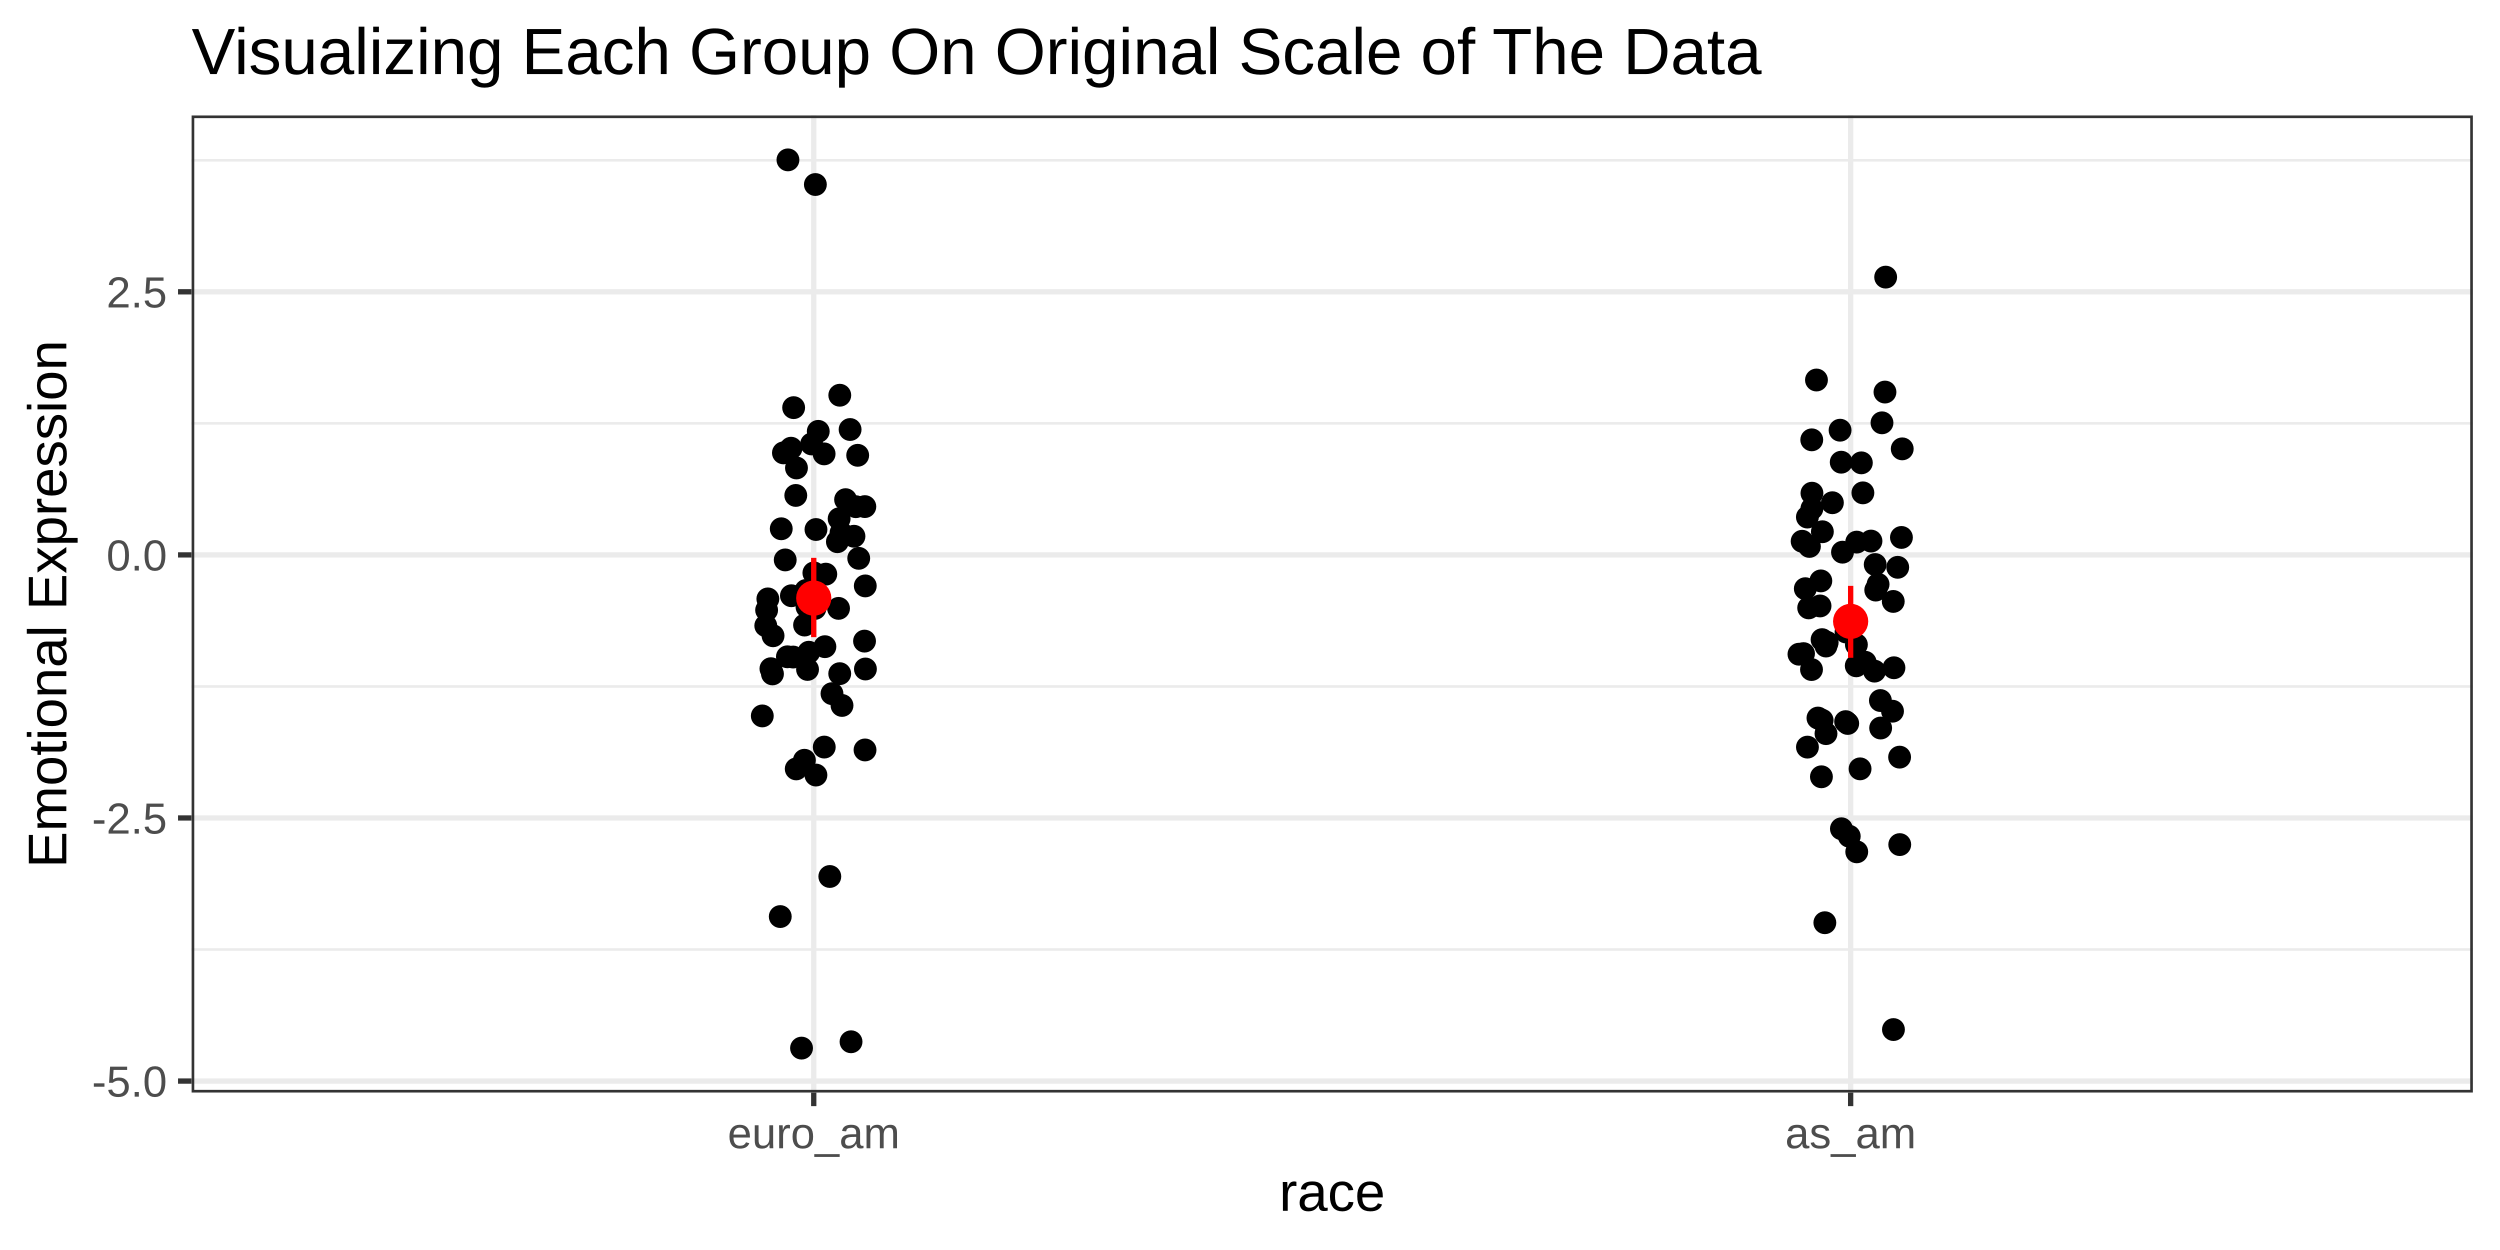
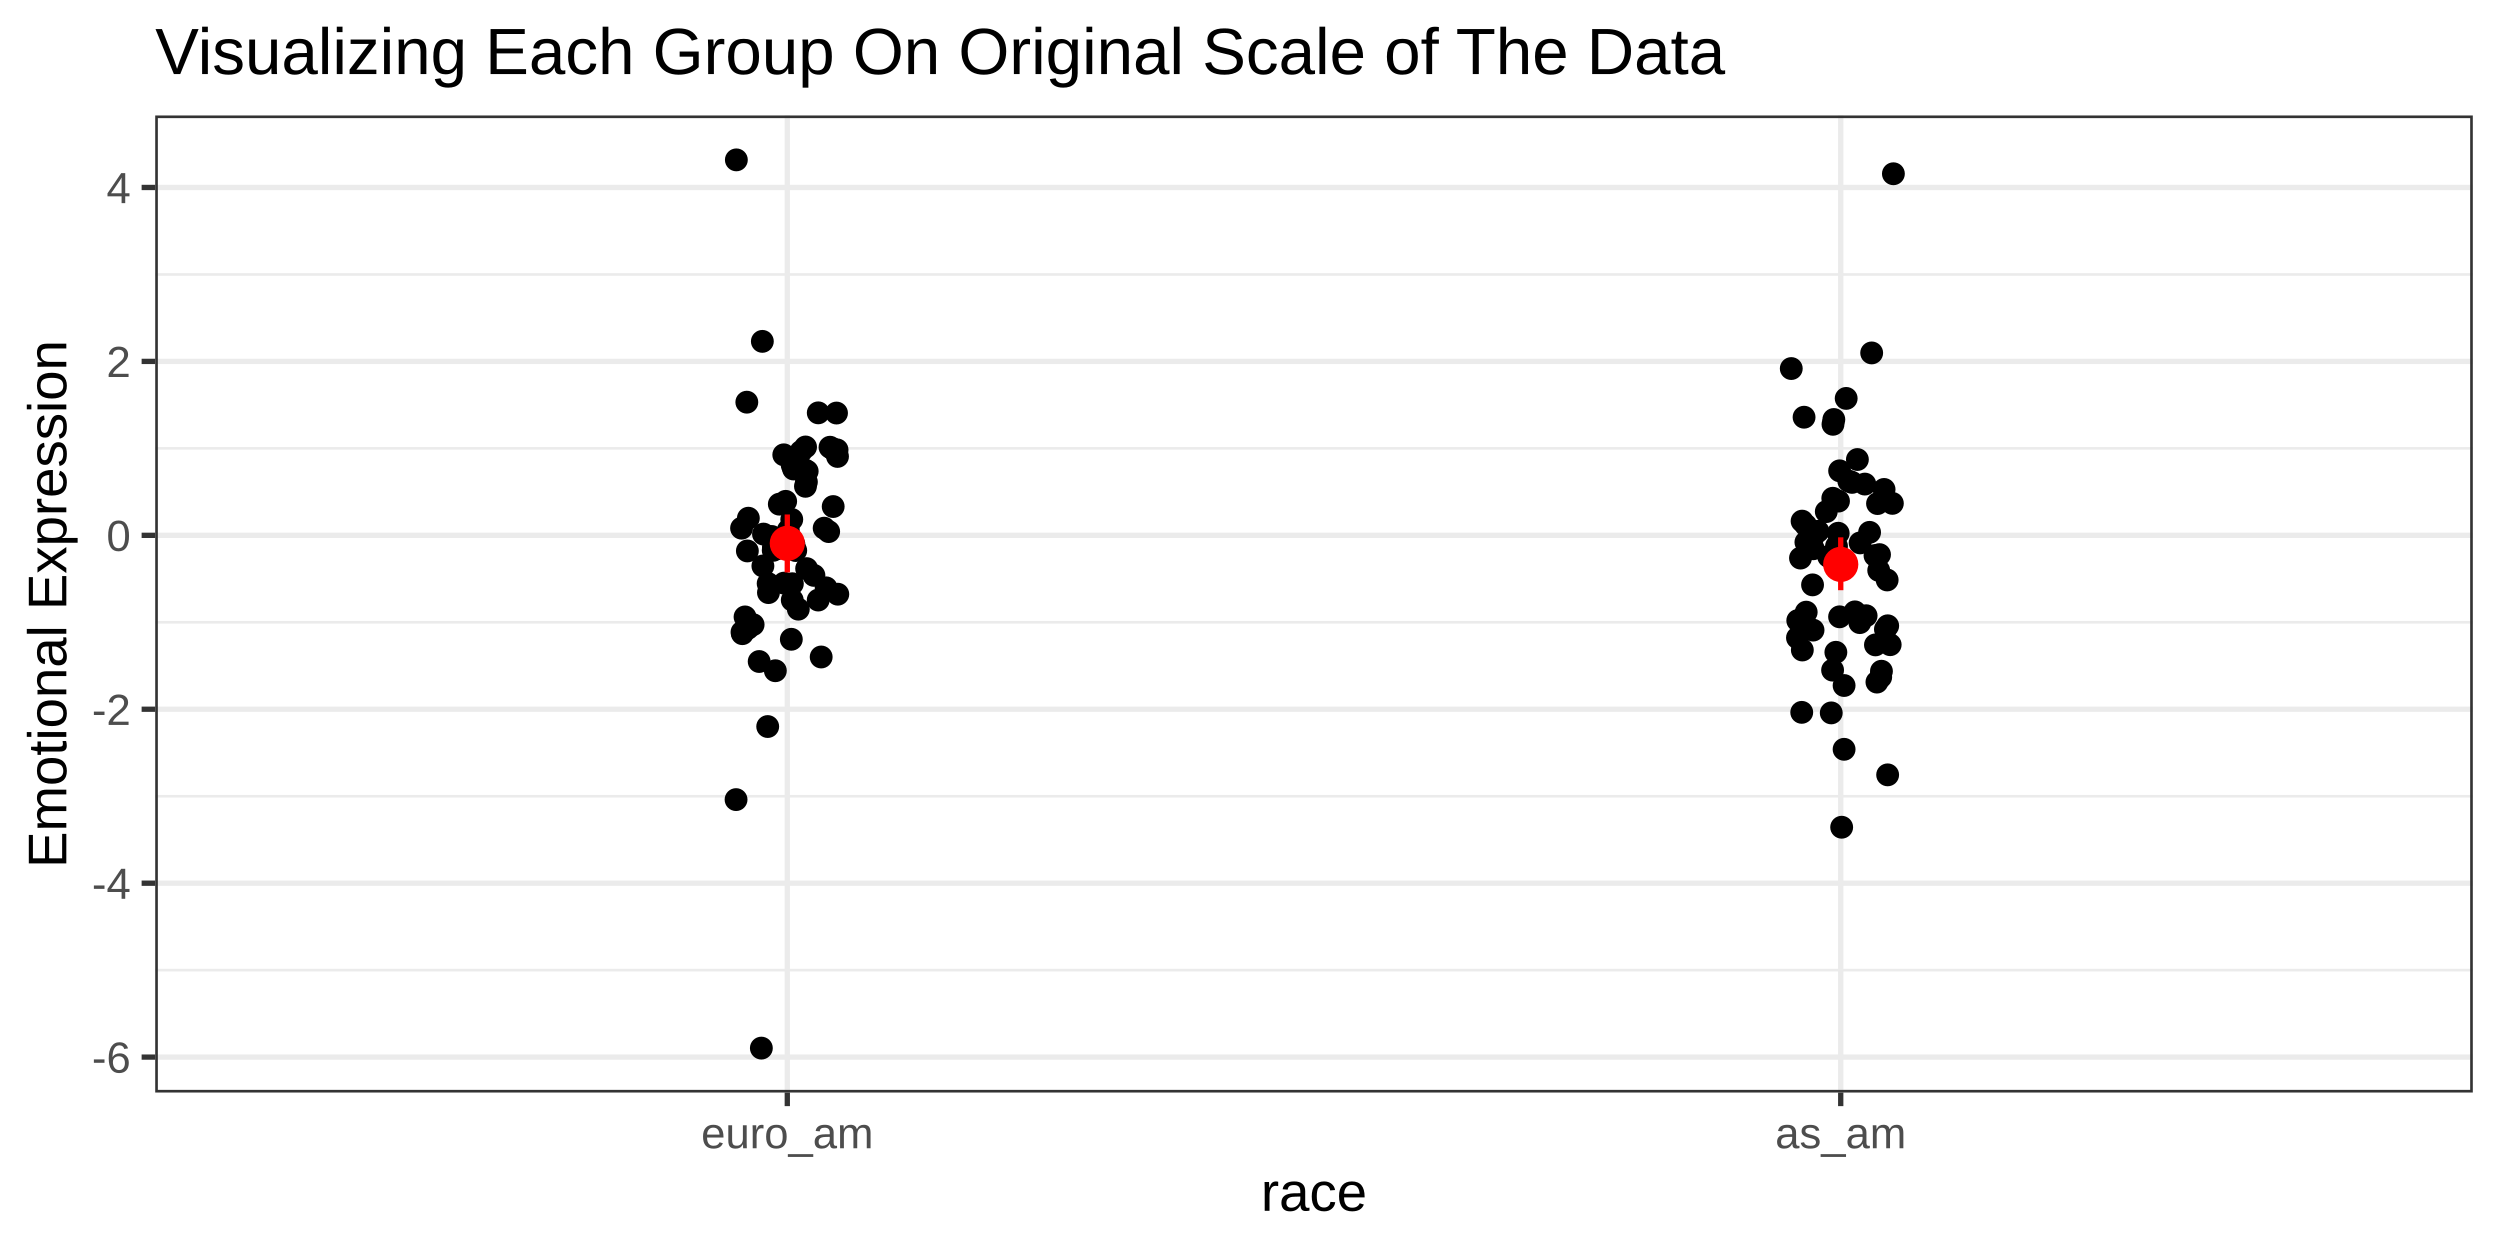
<svg xmlns="http://www.w3.org/2000/svg" class="svglite" width="504.00pt" height="252.00pt" viewBox="0 0 504.00 252.00">
  <defs>
    <style type="text/css">
    .svglite line, .svglite polyline, .svglite polygon, .svglite path, .svglite rect, .svglite circle {
      fill: none;
      stroke: #000000;
      stroke-linecap: round;
      stroke-linejoin: round;
      stroke-miterlimit: 10.00;
    }
  </style>
  </defs>
  <rect width="100%" height="100%" style="stroke: none; fill: #FFFFFF;" />
  <defs>
    <clipPath id="cpMC4wMHw1MDQuMDB8MC4wMHwyNTIuMDA=">
      <rect x="0.00" y="0.00" width="504.00" height="252.00" />
    </clipPath>
  </defs>
  <g clip-path="url(#cpMC4wMHw1MDQuMDB8MC4wMHwyNTIuMDA=)">
    <rect x="0.00" y="0.00" width="504.00" height="252.00" style="stroke-width: 1.07; stroke: #FFFFFF; fill: #FFFFFF;" />
  </g>
  <defs>
-     <clipPath id="cpMzguNjN8NDk4LjUyfDIzLjI4fDIyMC4yNQ==">
-       <rect x="38.63" y="23.28" width="459.90" height="196.97" />
+     <clipPath id="cpMzEuMjl8NDk4LjUyfDIzLjI4fDIyMC4yNQ==">
+       <rect x="31.29" y="23.28" width="467.23" height="196.97" />
    </clipPath>
  </defs>
-   <g clip-path="url(#cpMzguNjN8NDk4LjUyfDIzLjI4fDIyMC4yNQ==)">
-     <rect x="38.63" y="23.28" width="459.90" height="196.97" style="stroke-width: 1.07; stroke: none; fill: #FFFFFF;" />
-     <polyline points="38.63,191.42 498.52,191.42 " style="stroke-width: 0.53; stroke: #EBEBEB; stroke-linecap: butt;" />
-     <polyline points="38.63,138.39 498.52,138.39 " style="stroke-width: 0.53; stroke: #EBEBEB; stroke-linecap: butt;" />
-     <polyline points="38.63,85.35 498.52,85.35 " style="stroke-width: 0.53; stroke: #EBEBEB; stroke-linecap: butt;" />
-     <polyline points="38.63,32.32 498.52,32.32 " style="stroke-width: 0.53; stroke: #EBEBEB; stroke-linecap: butt;" />
-     <polyline points="38.63,217.94 498.52,217.94 " style="stroke-width: 1.07; stroke: #EBEBEB; stroke-linecap: butt;" />
-     <polyline points="38.63,164.90 498.52,164.90 " style="stroke-width: 1.07; stroke: #EBEBEB; stroke-linecap: butt;" />
-     <polyline points="38.63,111.87 498.52,111.87 " style="stroke-width: 1.07; stroke: #EBEBEB; stroke-linecap: butt;" />
-     <polyline points="38.63,58.83 498.52,58.83 " style="stroke-width: 1.07; stroke: #EBEBEB; stroke-linecap: butt;" />
-     <polyline points="164.05,220.25 164.05,23.28 " style="stroke-width: 1.07; stroke: #EBEBEB; stroke-linecap: butt;" />
-     <polyline points="373.09,220.25 373.09,23.28 " style="stroke-width: 1.07; stroke: #EBEBEB; stroke-linecap: butt;" />
-     <circle cx="367.33" cy="128.95" r="1.95" style="stroke-width: 0.71; fill: #000000;" />
-     <circle cx="159.47" cy="90.36" r="1.95" style="stroke-width: 0.71; fill: #000000;" />
-     <circle cx="368.12" cy="130.24" r="1.95" style="stroke-width: 0.71; fill: #000000;" />
-     <circle cx="166.30" cy="130.37" r="1.95" style="stroke-width: 0.71; fill: #000000;" />
-     <circle cx="367.20" cy="156.60" r="1.95" style="stroke-width: 0.71; fill: #000000;" />
-     <circle cx="164.50" cy="106.75" r="1.95" style="stroke-width: 0.71; fill: #000000;" />
-     <circle cx="371.45" cy="111.32" r="1.95" style="stroke-width: 0.71; fill: #000000;" />
-     <circle cx="162.80" cy="134.96" r="1.95" style="stroke-width: 0.71; fill: #000000;" />
-     <circle cx="374.22" cy="134.23" r="1.95" style="stroke-width: 0.71; fill: #000000;" />
-     <circle cx="154.55" cy="123.00" r="1.95" style="stroke-width: 0.71; fill: #000000;" />
-     <circle cx="364.78" cy="110.16" r="1.95" style="stroke-width: 0.71; fill: #000000;" />
-     <circle cx="158.85" cy="32.23" r="1.95" style="stroke-width: 0.71; fill: #000000;" />
-     <circle cx="375.56" cy="99.36" r="1.95" style="stroke-width: 0.71; fill: #000000;" />
-     <circle cx="163.62" cy="89.50" r="1.95" style="stroke-width: 0.71; fill: #000000;" />
-     <circle cx="363.95" cy="118.68" r="1.95" style="stroke-width: 0.71; fill: #000000;" />
-     <circle cx="172.16" cy="108.11" r="1.95" style="stroke-width: 0.71; fill: #000000;" />
-     <circle cx="364.63" cy="122.55" r="1.95" style="stroke-width: 0.71; fill: #000000;" />
-     <circle cx="162.17" cy="153.27" r="1.95" style="stroke-width: 0.71; fill: #000000;" />
-     <circle cx="381.82" cy="134.62" r="1.95" style="stroke-width: 0.71; fill: #000000;" />
-     <circle cx="164.96" cy="86.96" r="1.95" style="stroke-width: 0.71; fill: #000000;" />
-     <circle cx="380.01" cy="79.04" r="1.95" style="stroke-width: 0.71; fill: #000000;" />
-     <circle cx="162.69" cy="122.35" r="1.95" style="stroke-width: 0.71; fill: #000000;" />
-     <circle cx="372.08" cy="145.48" r="1.95" style="stroke-width: 0.71; fill: #000000;" />
-     <circle cx="174.47" cy="134.87" r="1.95" style="stroke-width: 0.71; fill: #000000;" />
-     <circle cx="366.20" cy="76.61" r="1.95" style="stroke-width: 0.71; fill: #000000;" />
-     <circle cx="161.59" cy="211.30" r="1.95" style="stroke-width: 0.71; fill: #000000;" />
-     <circle cx="382.96" cy="152.64" r="1.95" style="stroke-width: 0.71; fill: #000000;" />
-     <circle cx="154.38" cy="126.14" r="1.95" style="stroke-width: 0.71; fill: #000000;" />
-     <circle cx="381.72" cy="207.56" r="1.95" style="stroke-width: 0.71; fill: #000000;" />
-     <circle cx="171.57" cy="210.02" r="1.95" style="stroke-width: 0.71; fill: #000000;" />
-     <circle cx="377.19" cy="109.08" r="1.95" style="stroke-width: 0.71; fill: #000000;" />
-     <circle cx="153.68" cy="144.33" r="1.95" style="stroke-width: 0.71; fill: #000000;" />
-     <circle cx="378.04" cy="113.81" r="1.95" style="stroke-width: 0.71; fill: #000000;" />
-     <circle cx="162.20" cy="126.01" r="1.95" style="stroke-width: 0.71; fill: #000000;" />
-     <circle cx="371.19" cy="93.18" r="1.95" style="stroke-width: 0.71; fill: #000000;" />
-     <circle cx="157.50" cy="106.60" r="1.95" style="stroke-width: 0.71; fill: #000000;" />
-     <circle cx="368.36" cy="129.51" r="1.95" style="stroke-width: 0.71; fill: #000000;" />
-     <circle cx="157.30" cy="184.78" r="1.95" style="stroke-width: 0.71; fill: #000000;" />
-     <circle cx="383.33" cy="108.35" r="1.95" style="stroke-width: 0.71; fill: #000000;" />
-     <circle cx="171.38" cy="86.59" r="1.95" style="stroke-width: 0.71; fill: #000000;" />
-     <circle cx="379.14" cy="146.77" r="1.95" style="stroke-width: 0.71; fill: #000000;" />
-     <circle cx="164.38" cy="37.20" r="1.95" style="stroke-width: 0.71; fill: #000000;" />
-     <circle cx="365.28" cy="102.53" r="1.95" style="stroke-width: 0.71; fill: #000000;" />
-     <circle cx="160.52" cy="155.01" r="1.95" style="stroke-width: 0.71; fill: #000000;" />
-     <circle cx="376.02" cy="133.51" r="1.95" style="stroke-width: 0.71; fill: #000000;" />
-     <circle cx="170.47" cy="100.73" r="1.95" style="stroke-width: 0.71; fill: #000000;" />
-     <circle cx="379.09" cy="141.23" r="1.95" style="stroke-width: 0.71; fill: #000000;" />
-     <circle cx="174.44" cy="118.12" r="1.95" style="stroke-width: 0.71; fill: #000000;" />
-     <circle cx="378.62" cy="117.79" r="1.95" style="stroke-width: 0.71; fill: #000000;" />
-     <circle cx="169.55" cy="107.41" r="1.95" style="stroke-width: 0.71; fill: #000000;" />
-     <circle cx="375.25" cy="93.31" r="1.95" style="stroke-width: 0.71; fill: #000000;" />
-     <circle cx="158.74" cy="132.41" r="1.95" style="stroke-width: 0.71; fill: #000000;" />
-     <circle cx="382.58" cy="114.37" r="1.95" style="stroke-width: 0.71; fill: #000000;" />
-     <circle cx="172.91" cy="91.79" r="1.95" style="stroke-width: 0.71; fill: #000000;" />
-     <circle cx="378.15" cy="118.96" r="1.95" style="stroke-width: 0.71; fill: #000000;" />
-     <circle cx="173.12" cy="112.56" r="1.95" style="stroke-width: 0.71; fill: #000000;" />
-     <circle cx="383.49" cy="90.49" r="1.95" style="stroke-width: 0.71; fill: #000000;" />
-     <circle cx="166.14" cy="91.50" r="1.95" style="stroke-width: 0.71; fill: #000000;" />
-     <circle cx="382.99" cy="170.27" r="1.95" style="stroke-width: 0.71; fill: #000000;" />
-     <circle cx="167.73" cy="139.84" r="1.95" style="stroke-width: 0.71; fill: #000000;" />
-     <circle cx="374.31" cy="109.29" r="1.95" style="stroke-width: 0.71; fill: #000000;" />
-     <circle cx="169.75" cy="142.22" r="1.95" style="stroke-width: 0.71; fill: #000000;" />
-     <circle cx="362.67" cy="131.89" r="1.95" style="stroke-width: 0.71; fill: #000000;" />
-     <circle cx="174.29" cy="129.25" r="1.95" style="stroke-width: 0.71; fill: #000000;" />
-     <circle cx="369.41" cy="101.35" r="1.95" style="stroke-width: 0.71; fill: #000000;" />
-     <circle cx="157.94" cy="91.30" r="1.95" style="stroke-width: 0.71; fill: #000000;" />
-     <circle cx="365.20" cy="134.98" r="1.95" style="stroke-width: 0.71; fill: #000000;" />
-     <circle cx="169.05" cy="122.65" r="1.95" style="stroke-width: 0.71; fill: #000000;" />
-     <circle cx="374.32" cy="171.73" r="1.95" style="stroke-width: 0.71; fill: #000000;" />
-     <circle cx="159.90" cy="132.46" r="1.95" style="stroke-width: 0.71; fill: #000000;" />
-     <circle cx="363.31" cy="109.12" r="1.95" style="stroke-width: 0.71; fill: #000000;" />
-     <circle cx="169.17" cy="104.58" r="1.95" style="stroke-width: 0.71; fill: #000000;" />
-     <circle cx="372.50" cy="145.85" r="1.95" style="stroke-width: 0.71; fill: #000000;" />
-     <circle cx="164.08" cy="115.50" r="1.95" style="stroke-width: 0.71; fill: #000000;" />
-     <circle cx="367.34" cy="145.20" r="1.95" style="stroke-width: 0.71; fill: #000000;" />
-     <circle cx="159.55" cy="120.10" r="1.95" style="stroke-width: 0.71; fill: #000000;" />
-     <circle cx="379.41" cy="85.24" r="1.95" style="stroke-width: 0.71; fill: #000000;" />
-     <circle cx="172.53" cy="102.15" r="1.95" style="stroke-width: 0.71; fill: #000000;" />
-     <circle cx="366.92" cy="122.16" r="1.95" style="stroke-width: 0.71; fill: #000000;" />
-     <circle cx="174.35" cy="102.13" r="1.95" style="stroke-width: 0.71; fill: #000000;" />
-     <circle cx="368.12" cy="147.90" r="1.95" style="stroke-width: 0.71; fill: #000000;" />
-     <circle cx="169.30" cy="79.68" r="1.95" style="stroke-width: 0.71; fill: #000000;" />
-     <circle cx="372.81" cy="168.59" r="1.95" style="stroke-width: 0.71; fill: #000000;" />
-     <circle cx="163.06" cy="131.49" r="1.95" style="stroke-width: 0.71; fill: #000000;" />
-     <circle cx="374.25" cy="129.97" r="1.95" style="stroke-width: 0.71; fill: #000000;" />
-     <circle cx="160.00" cy="82.18" r="1.95" style="stroke-width: 0.71; fill: #000000;" />
-     <circle cx="364.37" cy="104.24" r="1.95" style="stroke-width: 0.71; fill: #000000;" />
-     <circle cx="166.48" cy="115.75" r="1.95" style="stroke-width: 0.71; fill: #000000;" />
-     <circle cx="367.39" cy="107.20" r="1.95" style="stroke-width: 0.71; fill: #000000;" />
-     <circle cx="155.42" cy="134.81" r="1.95" style="stroke-width: 0.71; fill: #000000;" />
-     <circle cx="381.53" cy="143.38" r="1.95" style="stroke-width: 0.71; fill: #000000;" />
-     <circle cx="168.82" cy="109.21" r="1.95" style="stroke-width: 0.71; fill: #000000;" />
-     <circle cx="364.38" cy="150.62" r="1.95" style="stroke-width: 0.71; fill: #000000;" />
-     <circle cx="167.29" cy="176.70" r="1.95" style="stroke-width: 0.71; fill: #000000;" />
-     <circle cx="381.68" cy="121.25" r="1.95" style="stroke-width: 0.71; fill: #000000;" />
-     <circle cx="169.29" cy="135.81" r="1.95" style="stroke-width: 0.71; fill: #000000;" />
-     <circle cx="370.96" cy="86.73" r="1.95" style="stroke-width: 0.71; fill: #000000;" />
-     <circle cx="162.47" cy="119.04" r="1.95" style="stroke-width: 0.71; fill: #000000;" />
-     <circle cx="380.15" cy="55.87" r="1.95" style="stroke-width: 0.71; fill: #000000;" />
-     <circle cx="158.30" cy="112.88" r="1.95" style="stroke-width: 0.71; fill: #000000;" />
-     <circle cx="363.59" cy="131.77" r="1.95" style="stroke-width: 0.71; fill: #000000;" />
-     <circle cx="164.29" cy="122.66" r="1.95" style="stroke-width: 0.71; fill: #000000;" />
-     <circle cx="367.89" cy="186.02" r="1.95" style="stroke-width: 0.71; fill: #000000;" />
-     <circle cx="160.43" cy="99.88" r="1.95" style="stroke-width: 0.71; fill: #000000;" />
-     <circle cx="365.29" cy="99.43" r="1.95" style="stroke-width: 0.71; fill: #000000;" />
-     <circle cx="155.73" cy="135.86" r="1.95" style="stroke-width: 0.71; fill: #000000;" />
-     <circle cx="377.90" cy="135.30" r="1.95" style="stroke-width: 0.71; fill: #000000;" />
-     <circle cx="164.49" cy="156.25" r="1.95" style="stroke-width: 0.71; fill: #000000;" />
-     <circle cx="374.99" cy="155.00" r="1.95" style="stroke-width: 0.71; fill: #000000;" />
-     <circle cx="155.85" cy="128.17" r="1.95" style="stroke-width: 0.71; fill: #000000;" />
-     <circle cx="371.23" cy="167.08" r="1.95" style="stroke-width: 0.71; fill: #000000;" />
-     <circle cx="174.39" cy="151.19" r="1.95" style="stroke-width: 0.71; fill: #000000;" />
-     <circle cx="365.25" cy="88.67" r="1.95" style="stroke-width: 0.71; fill: #000000;" />
-     <circle cx="166.17" cy="150.61" r="1.95" style="stroke-width: 0.71; fill: #000000;" />
-     <circle cx="372.16" cy="127.41" r="1.95" style="stroke-width: 0.71; fill: #000000;" />
-     <circle cx="160.57" cy="94.34" r="1.95" style="stroke-width: 0.71; fill: #000000;" />
-     <circle cx="367.08" cy="117.11" r="1.95" style="stroke-width: 0.71; fill: #000000;" />
-     <circle cx="163.32" cy="119.90" r="1.95" style="stroke-width: 0.71; fill: #000000;" />
-     <circle cx="366.50" cy="144.76" r="1.95" style="stroke-width: 0.71; fill: #000000;" />
-     <circle cx="154.80" cy="120.74" r="1.95" style="stroke-width: 0.71; fill: #000000;" />
-     <line x1="164.05" y1="128.44" x2="164.05" y2="112.46" style="stroke-width: 1.07; stroke: #FF0000; stroke-linecap: butt;" />
-     <line x1="373.09" y1="132.61" x2="373.09" y2="118.11" style="stroke-width: 1.07; stroke: #FF0000; stroke-linecap: butt;" />
-     <circle cx="164.05" cy="120.58" r="2.84" style="stroke-width: 1.42; stroke: #FF0000; fill: #FF0000;" />
-     <circle cx="373.09" cy="125.27" r="2.84" style="stroke-width: 1.42; stroke: #FF0000; fill: #FF0000;" />
-     <rect x="38.63" y="23.28" width="459.90" height="196.97" style="stroke-width: 1.07; stroke: #333333;" />
+   <g clip-path="url(#cpMzEuMjl8NDk4LjUyfDIzLjI4fDIyMC4yNQ==)">
+     <rect x="31.29" y="23.28" width="467.23" height="196.97" style="stroke-width: 1.07; stroke: none; fill: #FFFFFF;" />
+     <polyline points="31.29,195.58 498.52,195.58 " style="stroke-width: 0.53; stroke: #EBEBEB; stroke-linecap: butt;" />
+     <polyline points="31.29,160.52 498.52,160.52 " style="stroke-width: 0.53; stroke: #EBEBEB; stroke-linecap: butt;" />
+     <polyline points="31.29,125.45 498.52,125.45 " style="stroke-width: 0.53; stroke: #EBEBEB; stroke-linecap: butt;" />
+     <polyline points="31.29,90.39 498.52,90.39 " style="stroke-width: 0.53; stroke: #EBEBEB; stroke-linecap: butt;" />
+     <polyline points="31.29,55.33 498.52,55.33 " style="stroke-width: 0.53; stroke: #EBEBEB; stroke-linecap: butt;" />
+     <polyline points="31.29,213.11 498.52,213.11 " style="stroke-width: 1.07; stroke: #EBEBEB; stroke-linecap: butt;" />
+     <polyline points="31.29,178.05 498.52,178.05 " style="stroke-width: 1.07; stroke: #EBEBEB; stroke-linecap: butt;" />
+     <polyline points="31.29,142.98 498.52,142.98 " style="stroke-width: 1.07; stroke: #EBEBEB; stroke-linecap: butt;" />
+     <polyline points="31.29,107.92 498.52,107.92 " style="stroke-width: 1.07; stroke: #EBEBEB; stroke-linecap: butt;" />
+     <polyline points="31.29,72.86 498.52,72.86 " style="stroke-width: 1.07; stroke: #EBEBEB; stroke-linecap: butt;" />
+     <polyline points="31.29,37.79 498.52,37.79 " style="stroke-width: 1.07; stroke: #EBEBEB; stroke-linecap: butt;" />
+     <polyline points="158.72,220.25 158.72,23.28 " style="stroke-width: 1.07; stroke: #EBEBEB; stroke-linecap: butt;" />
+     <polyline points="371.09,220.25 371.09,23.28 " style="stroke-width: 1.07; stroke: #EBEBEB; stroke-linecap: butt;" />
+     <circle cx="377.33" cy="71.15" r="1.95" style="stroke-width: 0.71; fill: #000000;" />
+     <circle cx="168.84" cy="92.02" r="1.95" style="stroke-width: 0.71; fill: #000000;" />
+     <circle cx="381.71" cy="35.03" r="1.95" style="stroke-width: 0.71; fill: #000000;" />
+     <circle cx="162.62" cy="114.63" r="1.95" style="stroke-width: 0.71; fill: #000000;" />
+     <circle cx="369.49" cy="100.45" r="1.95" style="stroke-width: 0.71; fill: #000000;" />
+     <circle cx="158.06" cy="117.56" r="1.95" style="stroke-width: 0.71; fill: #000000;" />
+     <circle cx="362.37" cy="128.58" r="1.95" style="stroke-width: 0.71; fill: #000000;" />
+     <circle cx="168.75" cy="90.69" r="1.95" style="stroke-width: 0.71; fill: #000000;" />
+     <circle cx="378.09" cy="130.01" r="1.95" style="stroke-width: 0.71; fill: #000000;" />
+     <circle cx="153.92" cy="107.67" r="1.95" style="stroke-width: 0.71; fill: #000000;" />
+     <circle cx="370.64" cy="101.02" r="1.95" style="stroke-width: 0.71; fill: #000000;" />
+     <circle cx="158.92" cy="106.89" r="1.95" style="stroke-width: 0.71; fill: #000000;" />
+     <circle cx="365.43" cy="108.39" r="1.95" style="stroke-width: 0.71; fill: #000000;" />
+     <circle cx="148.39" cy="161.20" r="1.95" style="stroke-width: 0.71; fill: #000000;" />
+     <circle cx="378.75" cy="114.99" r="1.95" style="stroke-width: 0.71; fill: #000000;" />
+     <circle cx="150.87" cy="104.47" r="1.95" style="stroke-width: 0.71; fill: #000000;" />
+     <circle cx="368.18" cy="103.14" r="1.95" style="stroke-width: 0.71; fill: #000000;" />
+     <circle cx="151.83" cy="125.93" r="1.95" style="stroke-width: 0.71; fill: #000000;" />
+     <circle cx="365.51" cy="127.03" r="1.95" style="stroke-width: 0.71; fill: #000000;" />
+     <circle cx="167.33" cy="90.16" r="1.95" style="stroke-width: 0.71; fill: #000000;" />
+     <circle cx="365.41" cy="117.91" r="1.95" style="stroke-width: 0.71; fill: #000000;" />
+     <circle cx="165.55" cy="132.45" r="1.95" style="stroke-width: 0.71; fill: #000000;" />
+     <circle cx="365.55" cy="110.63" r="1.95" style="stroke-width: 0.71; fill: #000000;" />
+     <circle cx="167.97" cy="102.12" r="1.95" style="stroke-width: 0.71; fill: #000000;" />
+     <circle cx="363.35" cy="131.04" r="1.95" style="stroke-width: 0.71; fill: #000000;" />
+     <circle cx="150.67" cy="111.07" r="1.95" style="stroke-width: 0.71; fill: #000000;" />
+     <circle cx="374.94" cy="125.52" r="1.95" style="stroke-width: 0.71; fill: #000000;" />
+     <circle cx="159.98" cy="94.55" r="1.95" style="stroke-width: 0.71; fill: #000000;" />
+     <circle cx="370.86" cy="124.35" r="1.95" style="stroke-width: 0.71; fill: #000000;" />
+     <circle cx="154.92" cy="119.47" r="1.95" style="stroke-width: 0.71; fill: #000000;" />
+     <circle cx="370.58" cy="107.50" r="1.95" style="stroke-width: 0.71; fill: #000000;" />
+     <circle cx="156.66" cy="110.61" r="1.95" style="stroke-width: 0.71; fill: #000000;" />
+     <circle cx="362.98" cy="112.51" r="1.95" style="stroke-width: 0.71; fill: #000000;" />
+     <circle cx="149.59" cy="127.43" r="1.95" style="stroke-width: 0.71; fill: #000000;" />
+     <circle cx="363.30" cy="105.06" r="1.95" style="stroke-width: 0.71; fill: #000000;" />
+     <circle cx="159.53" cy="128.88" r="1.95" style="stroke-width: 0.71; fill: #000000;" />
+     <circle cx="364.09" cy="126.10" r="1.95" style="stroke-width: 0.71; fill: #000000;" />
+     <circle cx="153.05" cy="133.36" r="1.95" style="stroke-width: 0.71; fill: #000000;" />
+     <circle cx="379.15" cy="136.50" r="1.95" style="stroke-width: 0.71; fill: #000000;" />
+     <circle cx="166.55" cy="118.51" r="1.95" style="stroke-width: 0.71; fill: #000000;" />
+     <circle cx="371.77" cy="138.20" r="1.95" style="stroke-width: 0.71; fill: #000000;" />
+     <circle cx="153.49" cy="211.30" r="1.95" style="stroke-width: 0.71; fill: #000000;" />
+     <circle cx="380.45" cy="116.92" r="1.95" style="stroke-width: 0.71; fill: #000000;" />
+     <circle cx="159.72" cy="120.98" r="1.95" style="stroke-width: 0.71; fill: #000000;" />
+     <circle cx="369.45" cy="135.10" r="1.95" style="stroke-width: 0.71; fill: #000000;" />
+     <circle cx="160.42" cy="110.99" r="1.95" style="stroke-width: 0.71; fill: #000000;" />
+     <circle cx="364.13" cy="123.41" r="1.95" style="stroke-width: 0.71; fill: #000000;" />
+     <circle cx="153.80" cy="114.10" r="1.95" style="stroke-width: 0.71; fill: #000000;" />
+     <circle cx="380.55" cy="156.21" r="1.95" style="stroke-width: 0.71; fill: #000000;" />
+     <circle cx="158.39" cy="101.07" r="1.95" style="stroke-width: 0.71; fill: #000000;" />
+     <circle cx="369.18" cy="143.72" r="1.95" style="stroke-width: 0.71; fill: #000000;" />
+     <circle cx="164.09" cy="116.00" r="1.95" style="stroke-width: 0.71; fill: #000000;" />
+     <circle cx="381.50" cy="101.48" r="1.95" style="stroke-width: 0.71; fill: #000000;" />
+     <circle cx="159.66" cy="92.77" r="1.95" style="stroke-width: 0.71; fill: #000000;" />
+     <circle cx="370.87" cy="94.92" r="1.95" style="stroke-width: 0.71; fill: #000000;" />
+     <circle cx="161.47" cy="91.03" r="1.95" style="stroke-width: 0.71; fill: #000000;" />
+     <circle cx="373.95" cy="123.35" r="1.95" style="stroke-width: 0.71; fill: #000000;" />
+     <circle cx="162.21" cy="94.70" r="1.95" style="stroke-width: 0.71; fill: #000000;" />
+     <circle cx="369.53" cy="85.54" r="1.95" style="stroke-width: 0.71; fill: #000000;" />
+     <circle cx="167.89" cy="90.52" r="1.95" style="stroke-width: 0.71; fill: #000000;" />
+     <circle cx="373.37" cy="97.25" r="1.95" style="stroke-width: 0.71; fill: #000000;" />
+     <circle cx="164.96" cy="83.23" r="1.95" style="stroke-width: 0.71; fill: #000000;" />
+     <circle cx="362.43" cy="125.10" r="1.95" style="stroke-width: 0.71; fill: #000000;" />
+     <circle cx="159.62" cy="104.72" r="1.95" style="stroke-width: 0.71; fill: #000000;" />
+     <circle cx="379.30" cy="135.32" r="1.95" style="stroke-width: 0.71; fill: #000000;" />
+     <circle cx="153.69" cy="68.82" r="1.95" style="stroke-width: 0.71; fill: #000000;" />
+     <circle cx="381.06" cy="129.97" r="1.95" style="stroke-width: 0.71; fill: #000000;" />
+     <circle cx="157.11" cy="101.64" r="1.95" style="stroke-width: 0.71; fill: #000000;" />
+     <circle cx="380.56" cy="126.16" r="1.95" style="stroke-width: 0.71; fill: #000000;" />
+     <circle cx="155.92" cy="110.32" r="1.95" style="stroke-width: 0.71; fill: #000000;" />
+     <circle cx="379.83" cy="98.67" r="1.95" style="stroke-width: 0.71; fill: #000000;" />
+     <circle cx="158.01" cy="91.69" r="1.95" style="stroke-width: 0.71; fill: #000000;" />
+     <circle cx="372.72" cy="96.99" r="1.95" style="stroke-width: 0.71; fill: #000000;" />
+     <circle cx="162.40" cy="90.11" r="1.95" style="stroke-width: 0.71; fill: #000000;" />
+     <circle cx="361.12" cy="74.30" r="1.95" style="stroke-width: 0.71; fill: #000000;" />
+     <circle cx="150.20" cy="124.37" r="1.95" style="stroke-width: 0.71; fill: #000000;" />
+     <circle cx="363.23" cy="143.61" r="1.95" style="stroke-width: 0.71; fill: #000000;" />
+     <circle cx="155.88" cy="110.95" r="1.95" style="stroke-width: 0.71; fill: #000000;" />
+     <circle cx="364.07" cy="109.31" r="1.95" style="stroke-width: 0.71; fill: #000000;" />
+     <circle cx="149.66" cy="127.75" r="1.95" style="stroke-width: 0.71; fill: #000000;" />
+     <circle cx="363.70" cy="84.11" r="1.95" style="stroke-width: 0.71; fill: #000000;" />
+     <circle cx="168.64" cy="83.27" r="1.95" style="stroke-width: 0.71; fill: #000000;" />
+     <circle cx="370.11" cy="131.50" r="1.95" style="stroke-width: 0.71; fill: #000000;" />
+     <circle cx="150.77" cy="126.68" r="1.95" style="stroke-width: 0.71; fill: #000000;" />
+     <circle cx="372.19" cy="80.32" r="1.95" style="stroke-width: 0.71; fill: #000000;" />
+     <circle cx="156.31" cy="135.22" r="1.95" style="stroke-width: 0.71; fill: #000000;" />
+     <circle cx="375.00" cy="109.45" r="1.95" style="stroke-width: 0.71; fill: #000000;" />
+     <circle cx="154.86" cy="117.64" r="1.95" style="stroke-width: 0.71; fill: #000000;" />
+     <circle cx="366.51" cy="107.11" r="1.95" style="stroke-width: 0.71; fill: #000000;" />
+     <circle cx="168.90" cy="119.79" r="1.95" style="stroke-width: 0.71; fill: #000000;" />
+     <circle cx="364.05" cy="105.89" r="1.95" style="stroke-width: 0.71; fill: #000000;" />
+     <circle cx="148.45" cy="32.23" r="1.95" style="stroke-width: 0.71; fill: #000000;" />
+     <circle cx="376.91" cy="107.32" r="1.95" style="stroke-width: 0.71; fill: #000000;" />
+     <circle cx="160.94" cy="122.81" r="1.95" style="stroke-width: 0.71; fill: #000000;" />
+     <circle cx="378.51" cy="101.52" r="1.95" style="stroke-width: 0.71; fill: #000000;" />
+     <circle cx="167.06" cy="107.17" r="1.95" style="stroke-width: 0.71; fill: #000000;" />
+     <circle cx="370.24" cy="110.12" r="1.95" style="stroke-width: 0.71; fill: #000000;" />
+     <circle cx="162.38" cy="98.04" r="1.95" style="stroke-width: 0.71; fill: #000000;" />
+     <circle cx="378.00" cy="112.00" r="1.95" style="stroke-width: 0.71; fill: #000000;" />
+     <circle cx="162.73" cy="95.00" r="1.95" style="stroke-width: 0.71; fill: #000000;" />
+     <circle cx="371.28" cy="166.77" r="1.95" style="stroke-width: 0.71; fill: #000000;" />
+     <circle cx="159.74" cy="117.68" r="1.95" style="stroke-width: 0.71; fill: #000000;" />
+     <circle cx="378.39" cy="137.51" r="1.95" style="stroke-width: 0.71; fill: #000000;" />
+     <circle cx="164.95" cy="120.97" r="1.95" style="stroke-width: 0.71; fill: #000000;" />
+     <circle cx="375.95" cy="97.59" r="1.95" style="stroke-width: 0.71; fill: #000000;" />
+     <circle cx="162.57" cy="97.16" r="1.95" style="stroke-width: 0.71; fill: #000000;" />
+     <circle cx="371.77" cy="151.06" r="1.95" style="stroke-width: 0.71; fill: #000000;" />
+     <circle cx="155.57" cy="108.15" r="1.95" style="stroke-width: 0.71; fill: #000000;" />
+     <circle cx="380.10" cy="126.86" r="1.95" style="stroke-width: 0.71; fill: #000000;" />
+     <circle cx="150.56" cy="81.08" r="1.95" style="stroke-width: 0.71; fill: #000000;" />
+     <circle cx="378.91" cy="111.81" r="1.95" style="stroke-width: 0.71; fill: #000000;" />
+     <circle cx="166.15" cy="106.48" r="1.95" style="stroke-width: 0.71; fill: #000000;" />
+     <circle cx="369.70" cy="84.57" r="1.95" style="stroke-width: 0.71; fill: #000000;" />
+     <circle cx="160.06" cy="109.78" r="1.95" style="stroke-width: 0.71; fill: #000000;" />
+     <circle cx="376.21" cy="124.13" r="1.95" style="stroke-width: 0.71; fill: #000000;" />
+     <circle cx="154.77" cy="146.47" r="1.95" style="stroke-width: 0.71; fill: #000000;" />
+     <circle cx="374.45" cy="92.64" r="1.95" style="stroke-width: 0.71; fill: #000000;" />
+     <circle cx="149.50" cy="106.48" r="1.95" style="stroke-width: 0.71; fill: #000000;" />
+     <circle cx="368.65" cy="112.19" r="1.95" style="stroke-width: 0.71; fill: #000000;" />
+     <circle cx="159.71" cy="93.78" r="1.95" style="stroke-width: 0.71; fill: #000000;" />
+     <line x1="158.72" y1="115.41" x2="158.72" y2="103.72" style="stroke-width: 1.07; stroke: #FF0000; stroke-linecap: butt;" />
+     <line x1="371.09" y1="118.98" x2="371.09" y2="108.33" style="stroke-width: 1.07; stroke: #FF0000; stroke-linecap: butt;" />
+     <circle cx="158.72" cy="109.54" r="2.84" style="stroke-width: 1.42; stroke: #FF0000; fill: #FF0000;" />
+     <circle cx="371.09" cy="113.78" r="2.84" style="stroke-width: 1.42; stroke: #FF0000; fill: #FF0000;" />
+     <rect x="31.29" y="23.28" width="467.23" height="196.97" style="stroke-width: 1.07; stroke: #333333;" />
  </g>
  <g clip-path="url(#cpMC4wMHw1MDQuMDB8MC4wMHwyNTIuMDA=)">
-     <text x="33.69" y="221.09" text-anchor="end" style="font-size: 8.80px; fill: #4D4D4D; font-family: Arial;" textLength="15.16px" lengthAdjust="spacingAndGlyphs">-5.0</text>
-     <text x="33.69" y="168.06" text-anchor="end" style="font-size: 8.80px; fill: #4D4D4D; font-family: Arial;" textLength="15.16px" lengthAdjust="spacingAndGlyphs">-2.5</text>
-     <text x="33.69" y="115.02" text-anchor="end" style="font-size: 8.80px; fill: #4D4D4D; font-family: Arial;" textLength="12.23px" lengthAdjust="spacingAndGlyphs">0.0</text>
-     <text x="33.69" y="61.99" text-anchor="end" style="font-size: 8.80px; fill: #4D4D4D; font-family: Arial;" textLength="12.23px" lengthAdjust="spacingAndGlyphs">2.5</text>
-     <polyline points="35.89,217.94 38.63,217.94 " style="stroke-width: 1.07; stroke: #333333; stroke-linecap: butt;" />
-     <polyline points="35.89,164.90 38.63,164.90 " style="stroke-width: 1.07; stroke: #333333; stroke-linecap: butt;" />
-     <polyline points="35.89,111.87 38.63,111.87 " style="stroke-width: 1.07; stroke: #333333; stroke-linecap: butt;" />
-     <polyline points="35.89,58.83 38.63,58.83 " style="stroke-width: 1.07; stroke: #333333; stroke-linecap: butt;" />
-     <polyline points="164.05,222.99 164.05,220.25 " style="stroke-width: 1.07; stroke: #333333; stroke-linecap: butt;" />
-     <polyline points="373.09,222.99 373.09,220.25 " style="stroke-width: 1.07; stroke: #333333; stroke-linecap: butt;" />
-     <text x="164.05" y="231.49" text-anchor="middle" style="font-size: 8.80px; fill: #4D4D4D; font-family: Arial;" textLength="34.74px" lengthAdjust="spacingAndGlyphs">euro_am</text>
-     <text x="373.09" y="231.49" text-anchor="middle" style="font-size: 8.80px; fill: #4D4D4D; font-family: Arial;" textLength="26.42px" lengthAdjust="spacingAndGlyphs">as_am</text>
-     <text x="268.57" y="244.10" text-anchor="middle" style="font-size: 11.00px; font-family: Arial;" textLength="21.41px" lengthAdjust="spacingAndGlyphs">race</text>
+     <text x="26.36" y="216.26" text-anchor="end" style="font-size: 8.80px; fill: #4D4D4D; font-family: Arial;" textLength="7.83px" lengthAdjust="spacingAndGlyphs">-6</text>
+     <text x="26.36" y="181.20" text-anchor="end" style="font-size: 8.80px; fill: #4D4D4D; font-family: Arial;" textLength="7.83px" lengthAdjust="spacingAndGlyphs">-4</text>
+     <text x="26.36" y="146.14" text-anchor="end" style="font-size: 8.80px; fill: #4D4D4D; font-family: Arial;" textLength="7.83px" lengthAdjust="spacingAndGlyphs">-2</text>
+     <text x="26.36" y="111.07" text-anchor="end" style="font-size: 8.80px; fill: #4D4D4D; font-family: Arial;" textLength="4.90px" lengthAdjust="spacingAndGlyphs">0</text>
+     <text x="26.36" y="76.01" text-anchor="end" style="font-size: 8.80px; fill: #4D4D4D; font-family: Arial;" textLength="4.90px" lengthAdjust="spacingAndGlyphs">2</text>
+     <text x="26.36" y="40.95" text-anchor="end" style="font-size: 8.80px; fill: #4D4D4D; font-family: Arial;" textLength="4.90px" lengthAdjust="spacingAndGlyphs">4</text>
+     <polyline points="28.55,213.11 31.29,213.11 " style="stroke-width: 1.07; stroke: #333333; stroke-linecap: butt;" />
+     <polyline points="28.55,178.05 31.29,178.05 " style="stroke-width: 1.07; stroke: #333333; stroke-linecap: butt;" />
+     <polyline points="28.55,142.98 31.29,142.98 " style="stroke-width: 1.07; stroke: #333333; stroke-linecap: butt;" />
+     <polyline points="28.55,107.92 31.29,107.92 " style="stroke-width: 1.07; stroke: #333333; stroke-linecap: butt;" />
+     <polyline points="28.55,72.86 31.29,72.86 " style="stroke-width: 1.07; stroke: #333333; stroke-linecap: butt;" />
+     <polyline points="28.55,37.79 31.29,37.79 " style="stroke-width: 1.07; stroke: #333333; stroke-linecap: butt;" />
+     <polyline points="158.72,222.99 158.72,220.25 " style="stroke-width: 1.07; stroke: #333333; stroke-linecap: butt;" />
+     <polyline points="371.09,222.99 371.09,220.25 " style="stroke-width: 1.07; stroke: #333333; stroke-linecap: butt;" />
+     <text x="158.72" y="231.49" text-anchor="middle" style="font-size: 8.80px; fill: #4D4D4D; font-family: Arial;" textLength="34.74px" lengthAdjust="spacingAndGlyphs">euro_am</text>
+     <text x="371.09" y="231.49" text-anchor="middle" style="font-size: 8.80px; fill: #4D4D4D; font-family: Arial;" textLength="26.42px" lengthAdjust="spacingAndGlyphs">as_am</text>
+     <text x="264.90" y="244.10" text-anchor="middle" style="font-size: 11.00px; font-family: Arial;" textLength="21.41px" lengthAdjust="spacingAndGlyphs">race</text>
    <text transform="translate(13.37,121.77) rotate(-90)" text-anchor="middle" style="font-size: 11.00px; font-family: Arial;" textLength="106.39px" lengthAdjust="spacingAndGlyphs">Emotional Expression</text>
-     <text x="38.63" y="14.94" style="font-size: 13.20px; font-family: Arial;" textLength="316.75px" lengthAdjust="spacingAndGlyphs">Visualizing Each Group On Original Scale of The Data</text>
+     <text x="31.29" y="14.94" style="font-size: 13.20px; font-family: Arial;" textLength="316.75px" lengthAdjust="spacingAndGlyphs">Visualizing Each Group On Original Scale of The Data</text>
  </g>
</svg>
